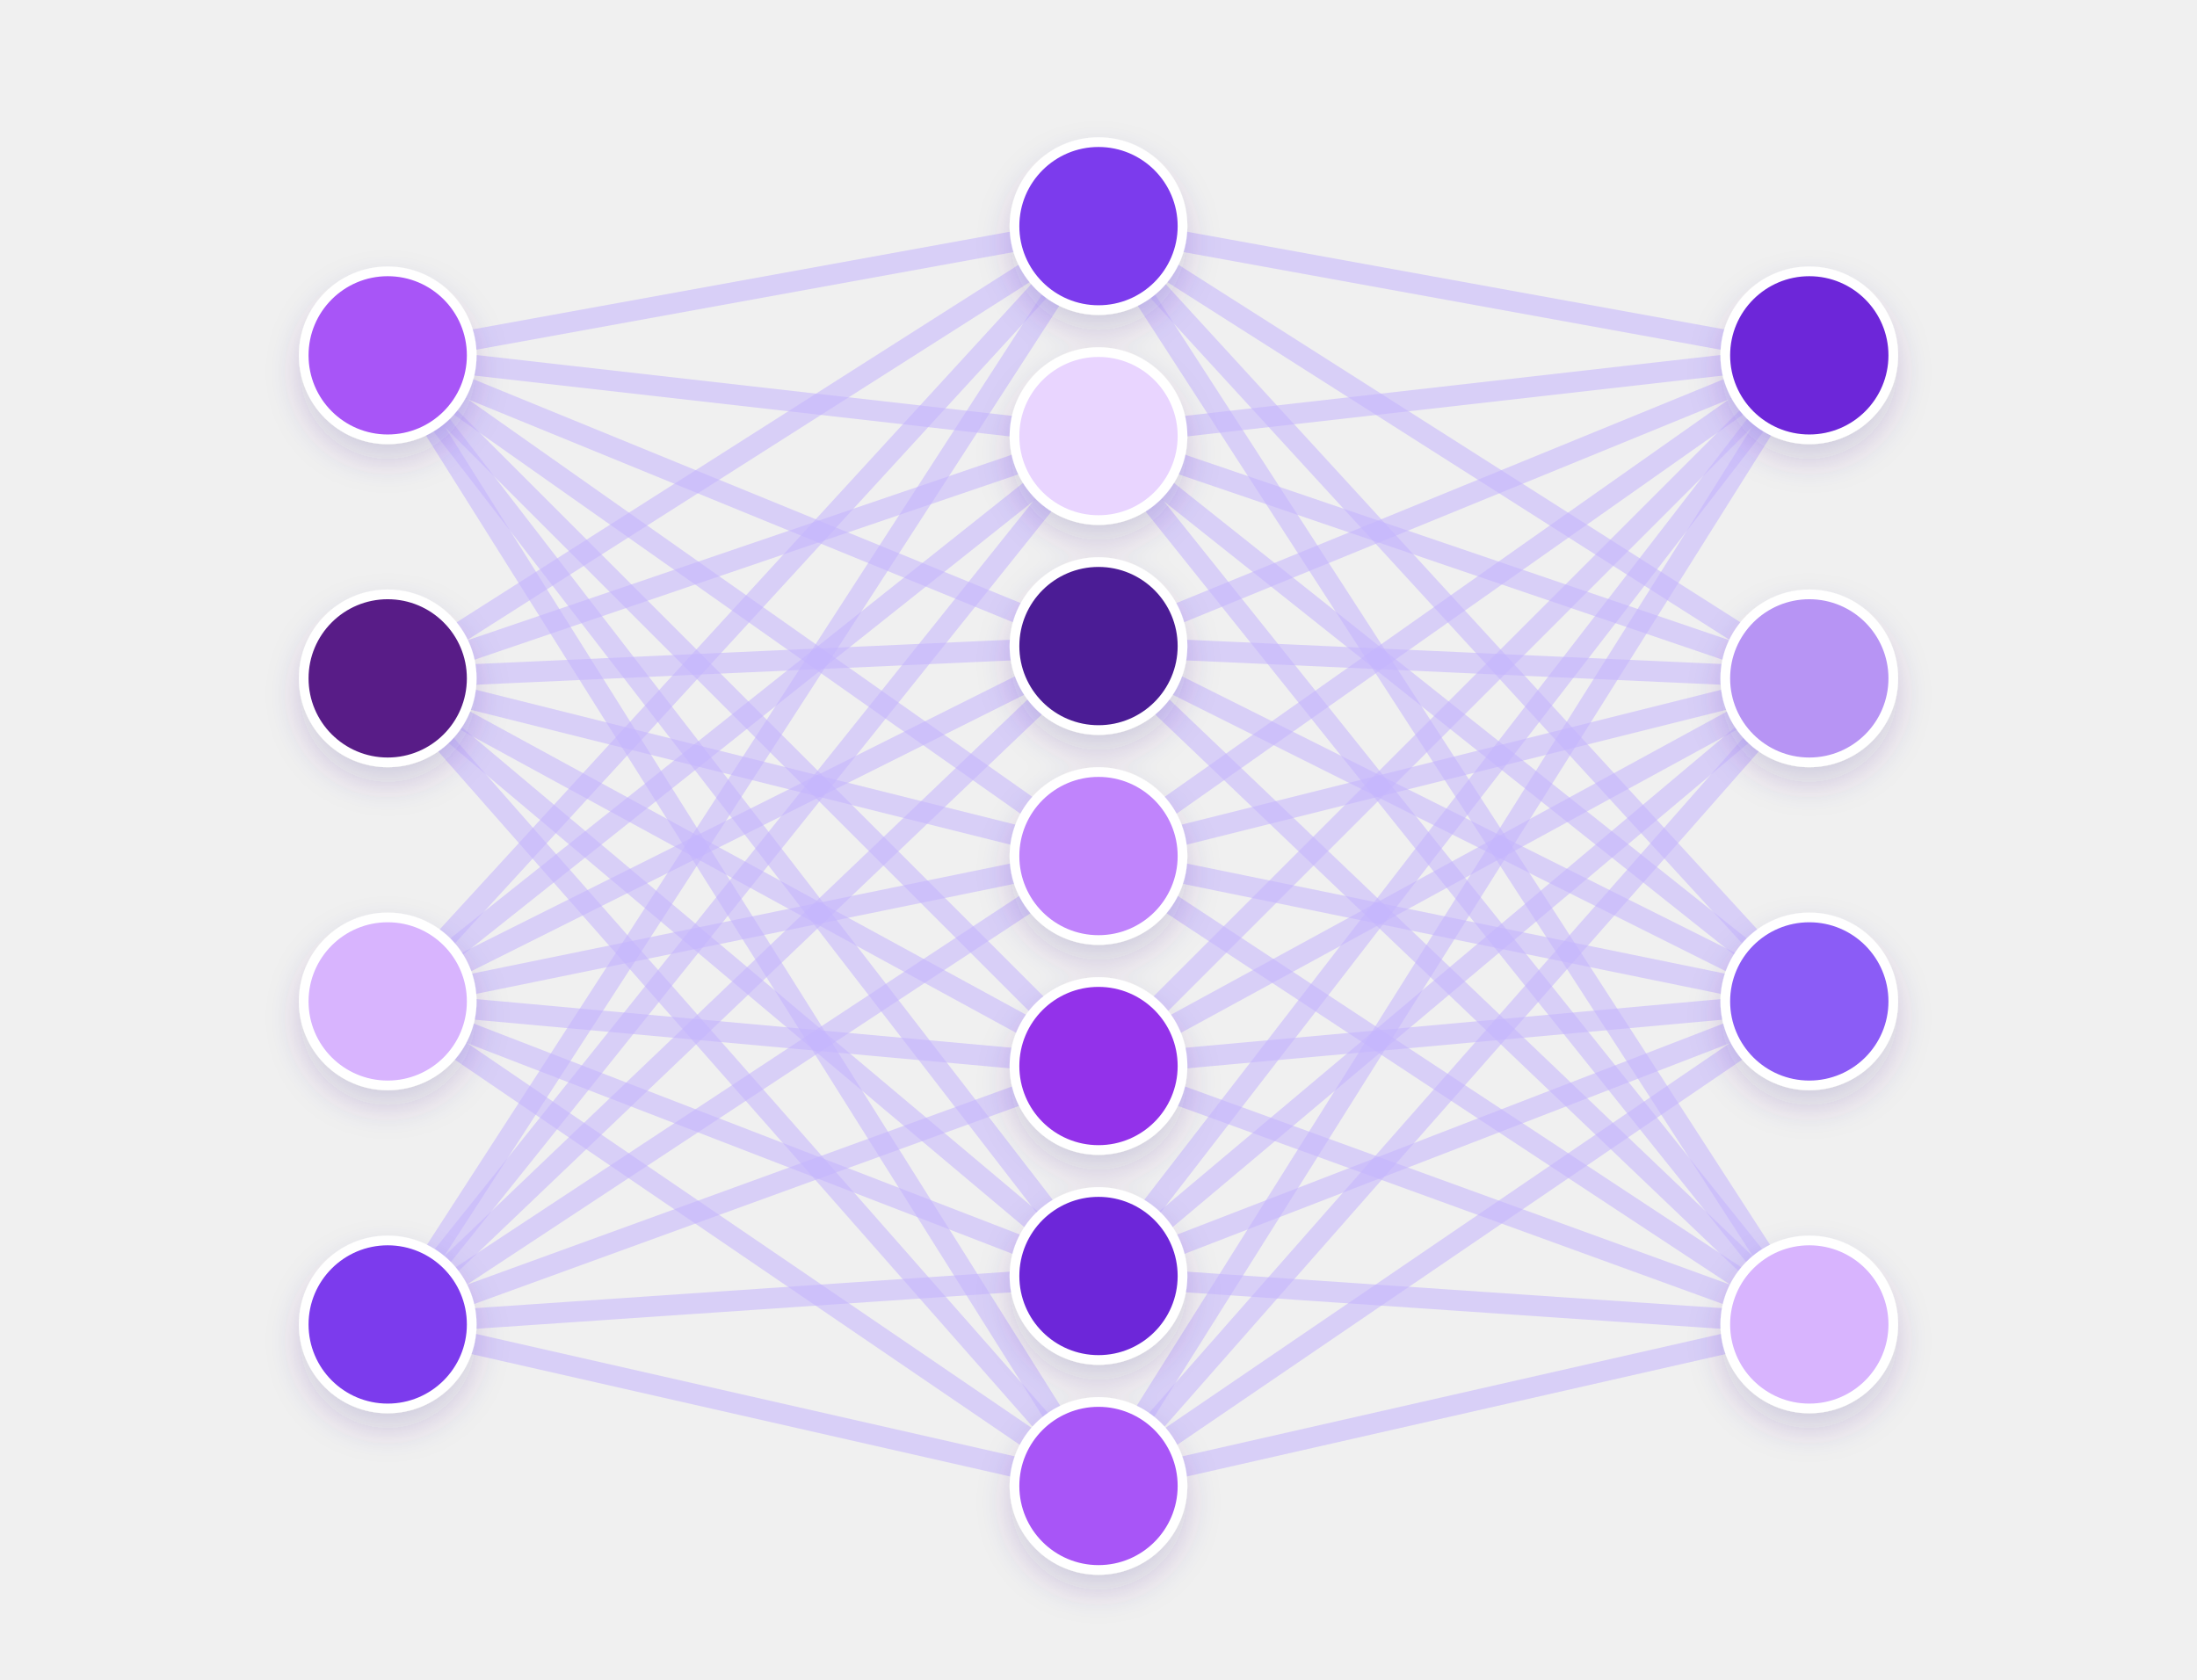
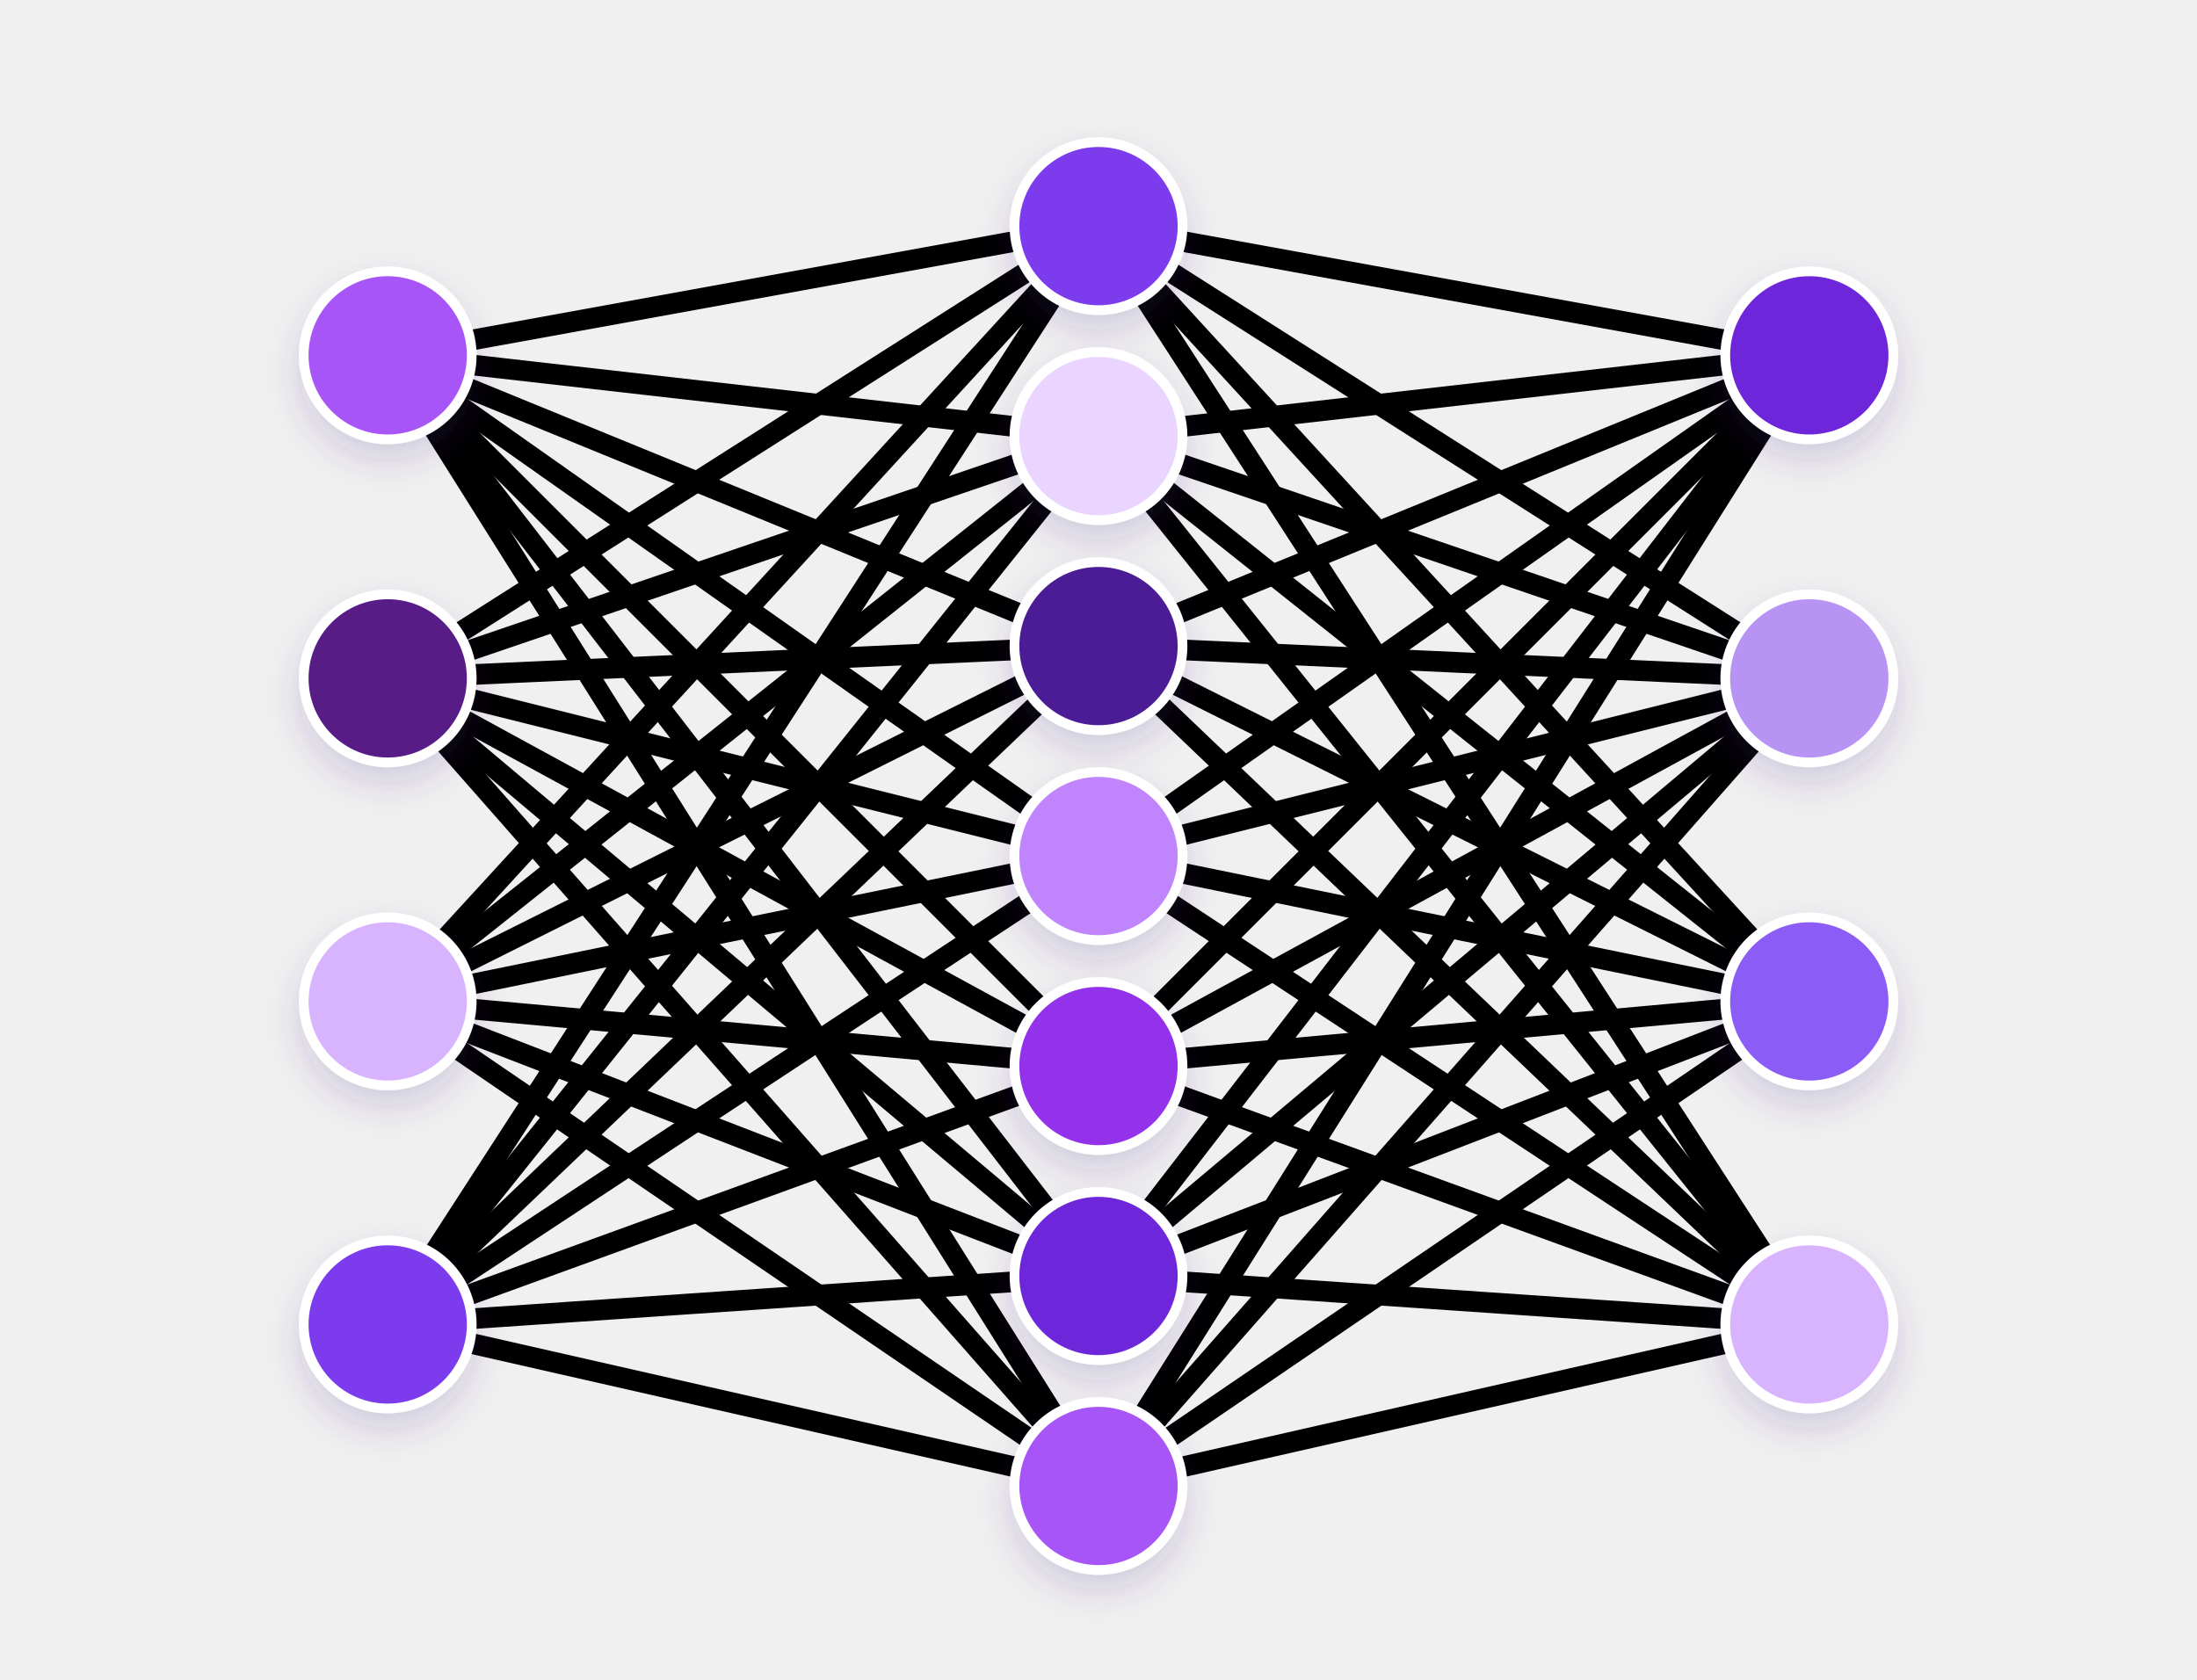
<svg xmlns="http://www.w3.org/2000/svg" width="680" height="520" viewBox="0 0 680 520">
  <defs>
    <style>
-       .link { stroke: #c4b5fd; stroke-width: 6.4; stroke-opacity: 0.55; stroke-linecap: round; }
+       .link { stroke: #000000; stroke-width: 6.4; stroke-opacity: 1; stroke-linecap: round; }
      .node { stroke: #ffffff; stroke-width: 3; }
    </style>
    <filter id="shadow" x="-30%" y="-30%" width="160%" height="160%">
      <feDropShadow dx="0" dy="5" stdDeviation="5" flood-color="#4c1d95" flood-opacity="0.18" />
    </filter>
  </defs>
  <line class="link" x1="120" y1="110" x2="340" y2="70" />
  <line class="link" x1="120" y1="110" x2="340" y2="135" />
  <line class="link" x1="120" y1="110" x2="340" y2="200" />
  <line class="link" x1="120" y1="110" x2="340" y2="265" />
  <line class="link" x1="120" y1="110" x2="340" y2="330" />
  <line class="link" x1="120" y1="110" x2="340" y2="395" />
  <line class="link" x1="120" y1="110" x2="340" y2="460" />
  <line class="link" x1="120" y1="210" x2="340" y2="70" />
  <line class="link" x1="120" y1="210" x2="340" y2="135" />
  <line class="link" x1="120" y1="210" x2="340" y2="200" />
  <line class="link" x1="120" y1="210" x2="340" y2="265" />
  <line class="link" x1="120" y1="210" x2="340" y2="330" />
  <line class="link" x1="120" y1="210" x2="340" y2="395" />
  <line class="link" x1="120" y1="210" x2="340" y2="460" />
  <line class="link" x1="120" y1="310" x2="340" y2="70" />
  <line class="link" x1="120" y1="310" x2="340" y2="135" />
  <line class="link" x1="120" y1="310" x2="340" y2="200" />
  <line class="link" x1="120" y1="310" x2="340" y2="265" />
  <line class="link" x1="120" y1="310" x2="340" y2="330" />
  <line class="link" x1="120" y1="310" x2="340" y2="395" />
  <line class="link" x1="120" y1="310" x2="340" y2="460" />
  <line class="link" x1="120" y1="410" x2="340" y2="70" />
  <line class="link" x1="120" y1="410" x2="340" y2="135" />
  <line class="link" x1="120" y1="410" x2="340" y2="200" />
  <line class="link" x1="120" y1="410" x2="340" y2="265" />
  <line class="link" x1="120" y1="410" x2="340" y2="330" />
  <line class="link" x1="120" y1="410" x2="340" y2="395" />
  <line class="link" x1="120" y1="410" x2="340" y2="460" />
  <line class="link" x1="340" y1="70" x2="560" y2="110" />
  <line class="link" x1="340" y1="70" x2="560" y2="210" />
  <line class="link" x1="340" y1="70" x2="560" y2="310" />
  <line class="link" x1="340" y1="70" x2="560" y2="410" />
  <line class="link" x1="340" y1="135" x2="560" y2="110" />
  <line class="link" x1="340" y1="135" x2="560" y2="210" />
  <line class="link" x1="340" y1="135" x2="560" y2="310" />
  <line class="link" x1="340" y1="135" x2="560" y2="410" />
  <line class="link" x1="340" y1="200" x2="560" y2="110" />
  <line class="link" x1="340" y1="200" x2="560" y2="210" />
  <line class="link" x1="340" y1="200" x2="560" y2="310" />
  <line class="link" x1="340" y1="200" x2="560" y2="410" />
  <line class="link" x1="340" y1="265" x2="560" y2="110" />
  <line class="link" x1="340" y1="265" x2="560" y2="210" />
  <line class="link" x1="340" y1="265" x2="560" y2="310" />
  <line class="link" x1="340" y1="265" x2="560" y2="410" />
  <line class="link" x1="340" y1="330" x2="560" y2="110" />
  <line class="link" x1="340" y1="330" x2="560" y2="210" />
  <line class="link" x1="340" y1="330" x2="560" y2="310" />
  <line class="link" x1="340" y1="330" x2="560" y2="410" />
  <line class="link" x1="340" y1="395" x2="560" y2="110" />
  <line class="link" x1="340" y1="395" x2="560" y2="210" />
  <line class="link" x1="340" y1="395" x2="560" y2="310" />
  <line class="link" x1="340" y1="395" x2="560" y2="410" />
  <line class="link" x1="340" y1="460" x2="560" y2="110" />
  <line class="link" x1="340" y1="460" x2="560" y2="210" />
  <line class="link" x1="340" y1="460" x2="560" y2="310" />
  <line class="link" x1="340" y1="460" x2="560" y2="410" />
  <g filter="url(#shadow)">
    <circle class="node" cx="120" cy="110" r="26" fill="#a855f7" />
    <circle class="node" cx="120" cy="210" r="26" fill="#581c87" />
    <circle class="node" cx="120" cy="310" r="26" fill="#d8b4fe" />
    <circle class="node" cx="120" cy="410" r="26" fill="#7c3aed" />
    <circle class="node" cx="340" cy="70" r="26" fill="#7c3aed" />
    <circle class="node" cx="340" cy="135" r="26" fill="#e9d5ff" />
    <circle class="node" cx="340" cy="200" r="26" fill="#4c1d95" />
    <circle class="node" cx="340" cy="265" r="26" fill="#c084fc" />
    <circle class="node" cx="340" cy="330" r="26" fill="#9333ea" />
    <circle class="node" cx="340" cy="395" r="26" fill="#6d28d9" />
    <circle class="node" cx="340" cy="460" r="26" fill="#a855f7" />
    <circle class="node" cx="560" cy="110" r="26" fill="#6d28d9" />
    <circle class="node" cx="560" cy="210" r="26" fill="#b794f4" />
    <circle class="node" cx="560" cy="310" r="26" fill="#8b5cf6" />
    <circle class="node" cx="560" cy="410" r="26" fill="#d8b4fe" />
  </g>
</svg>
